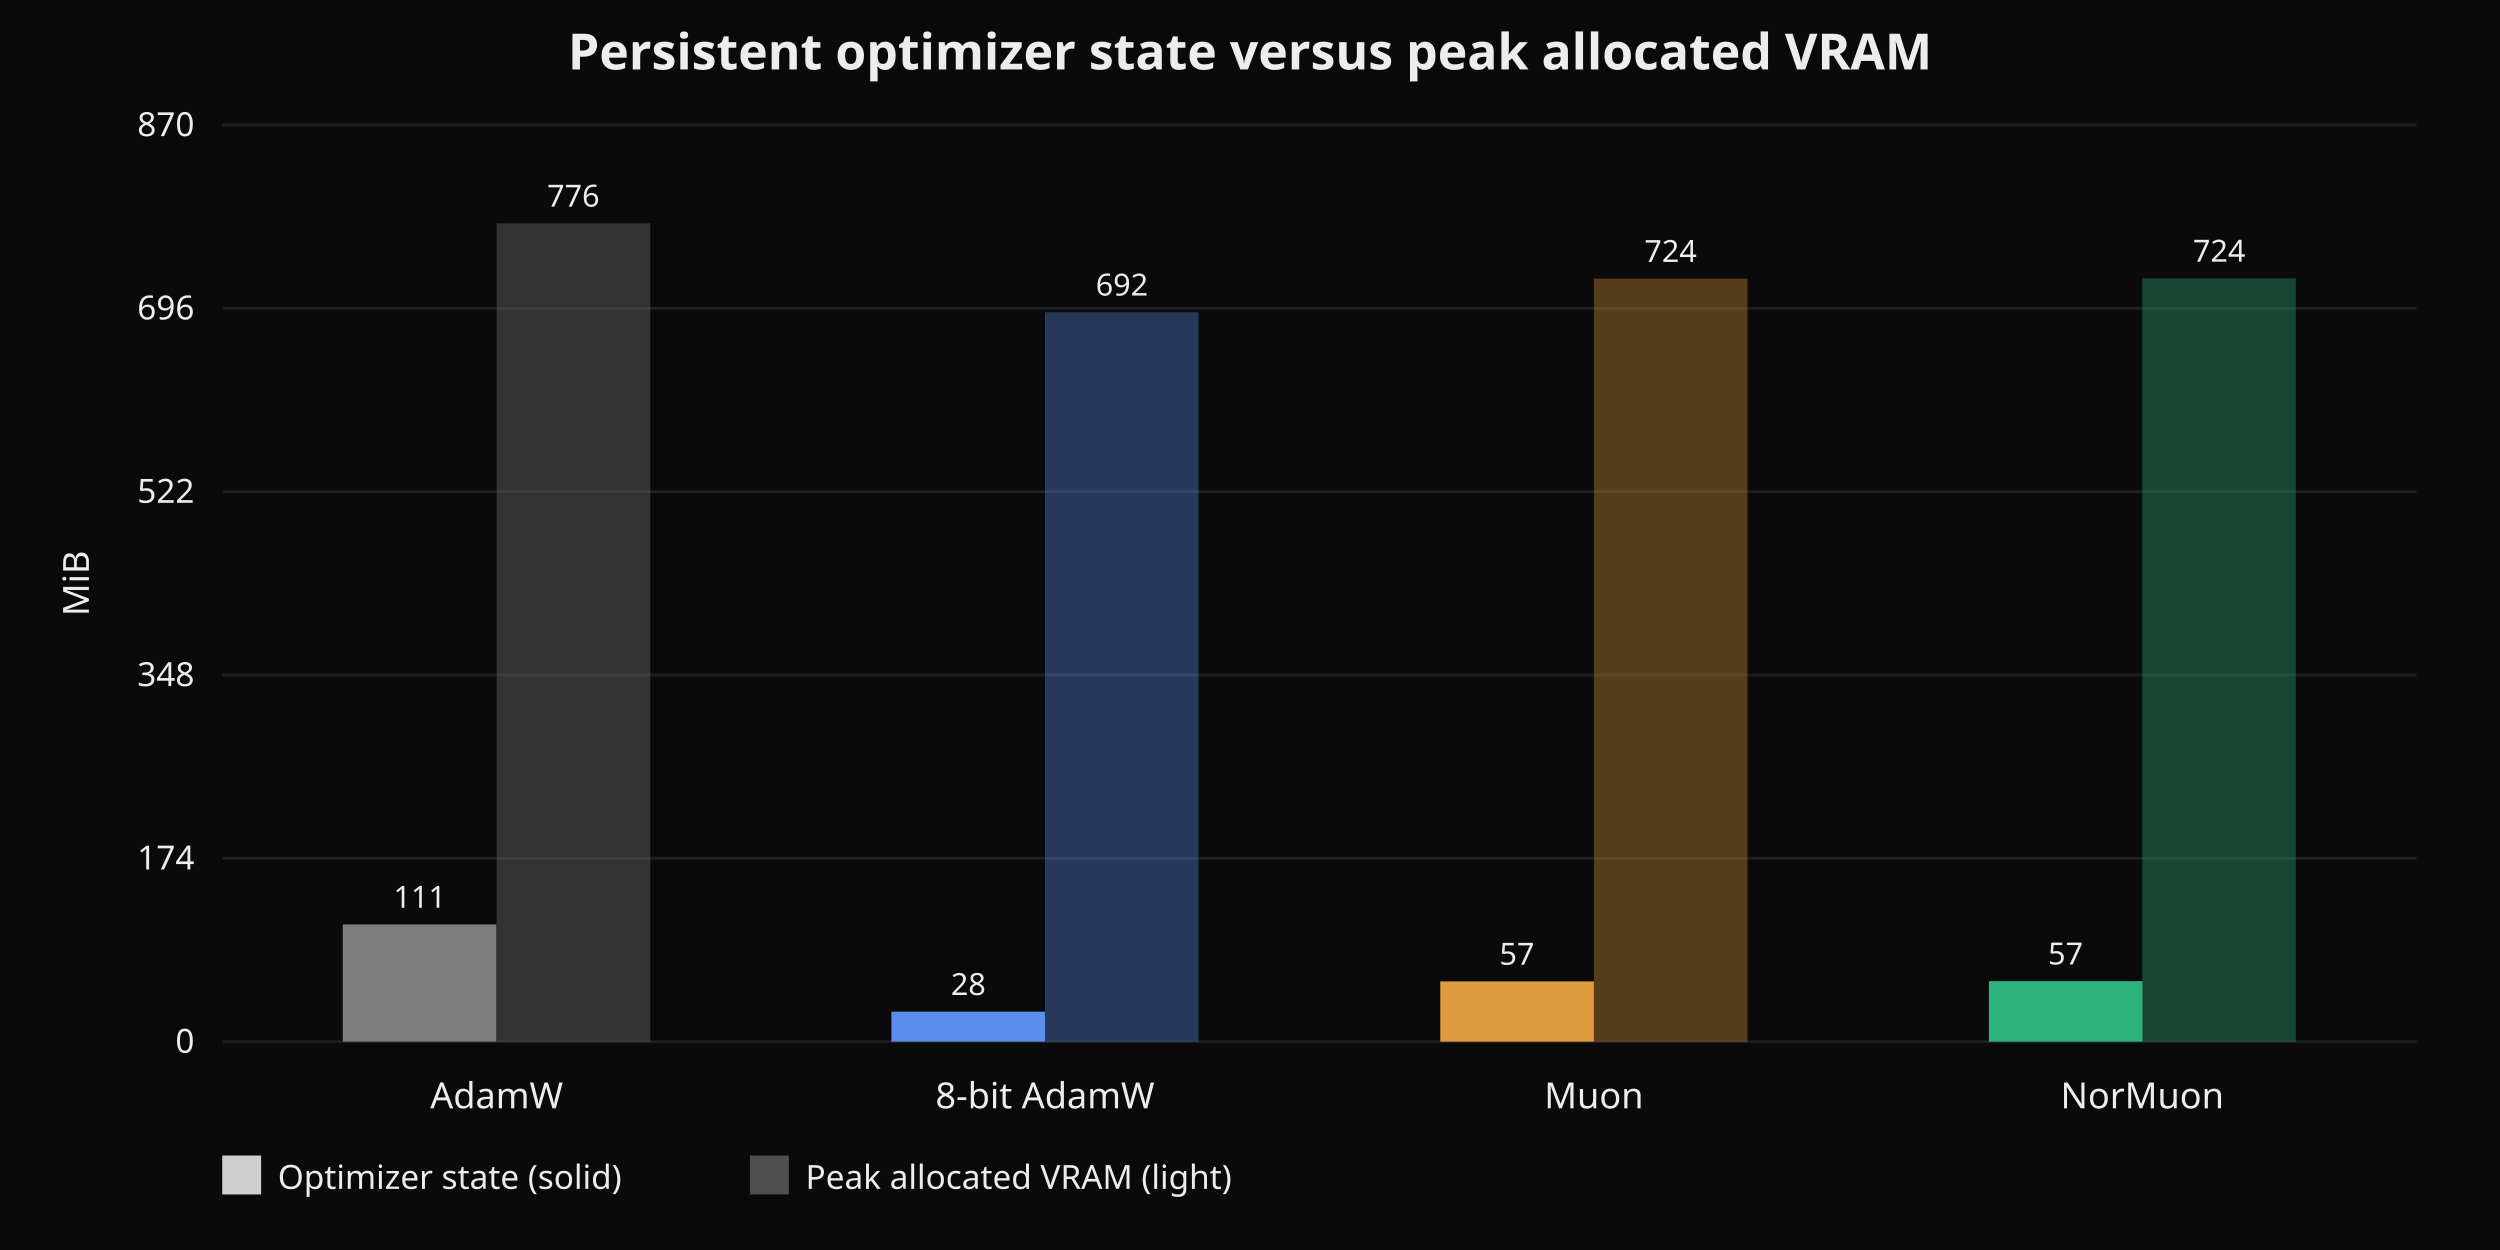
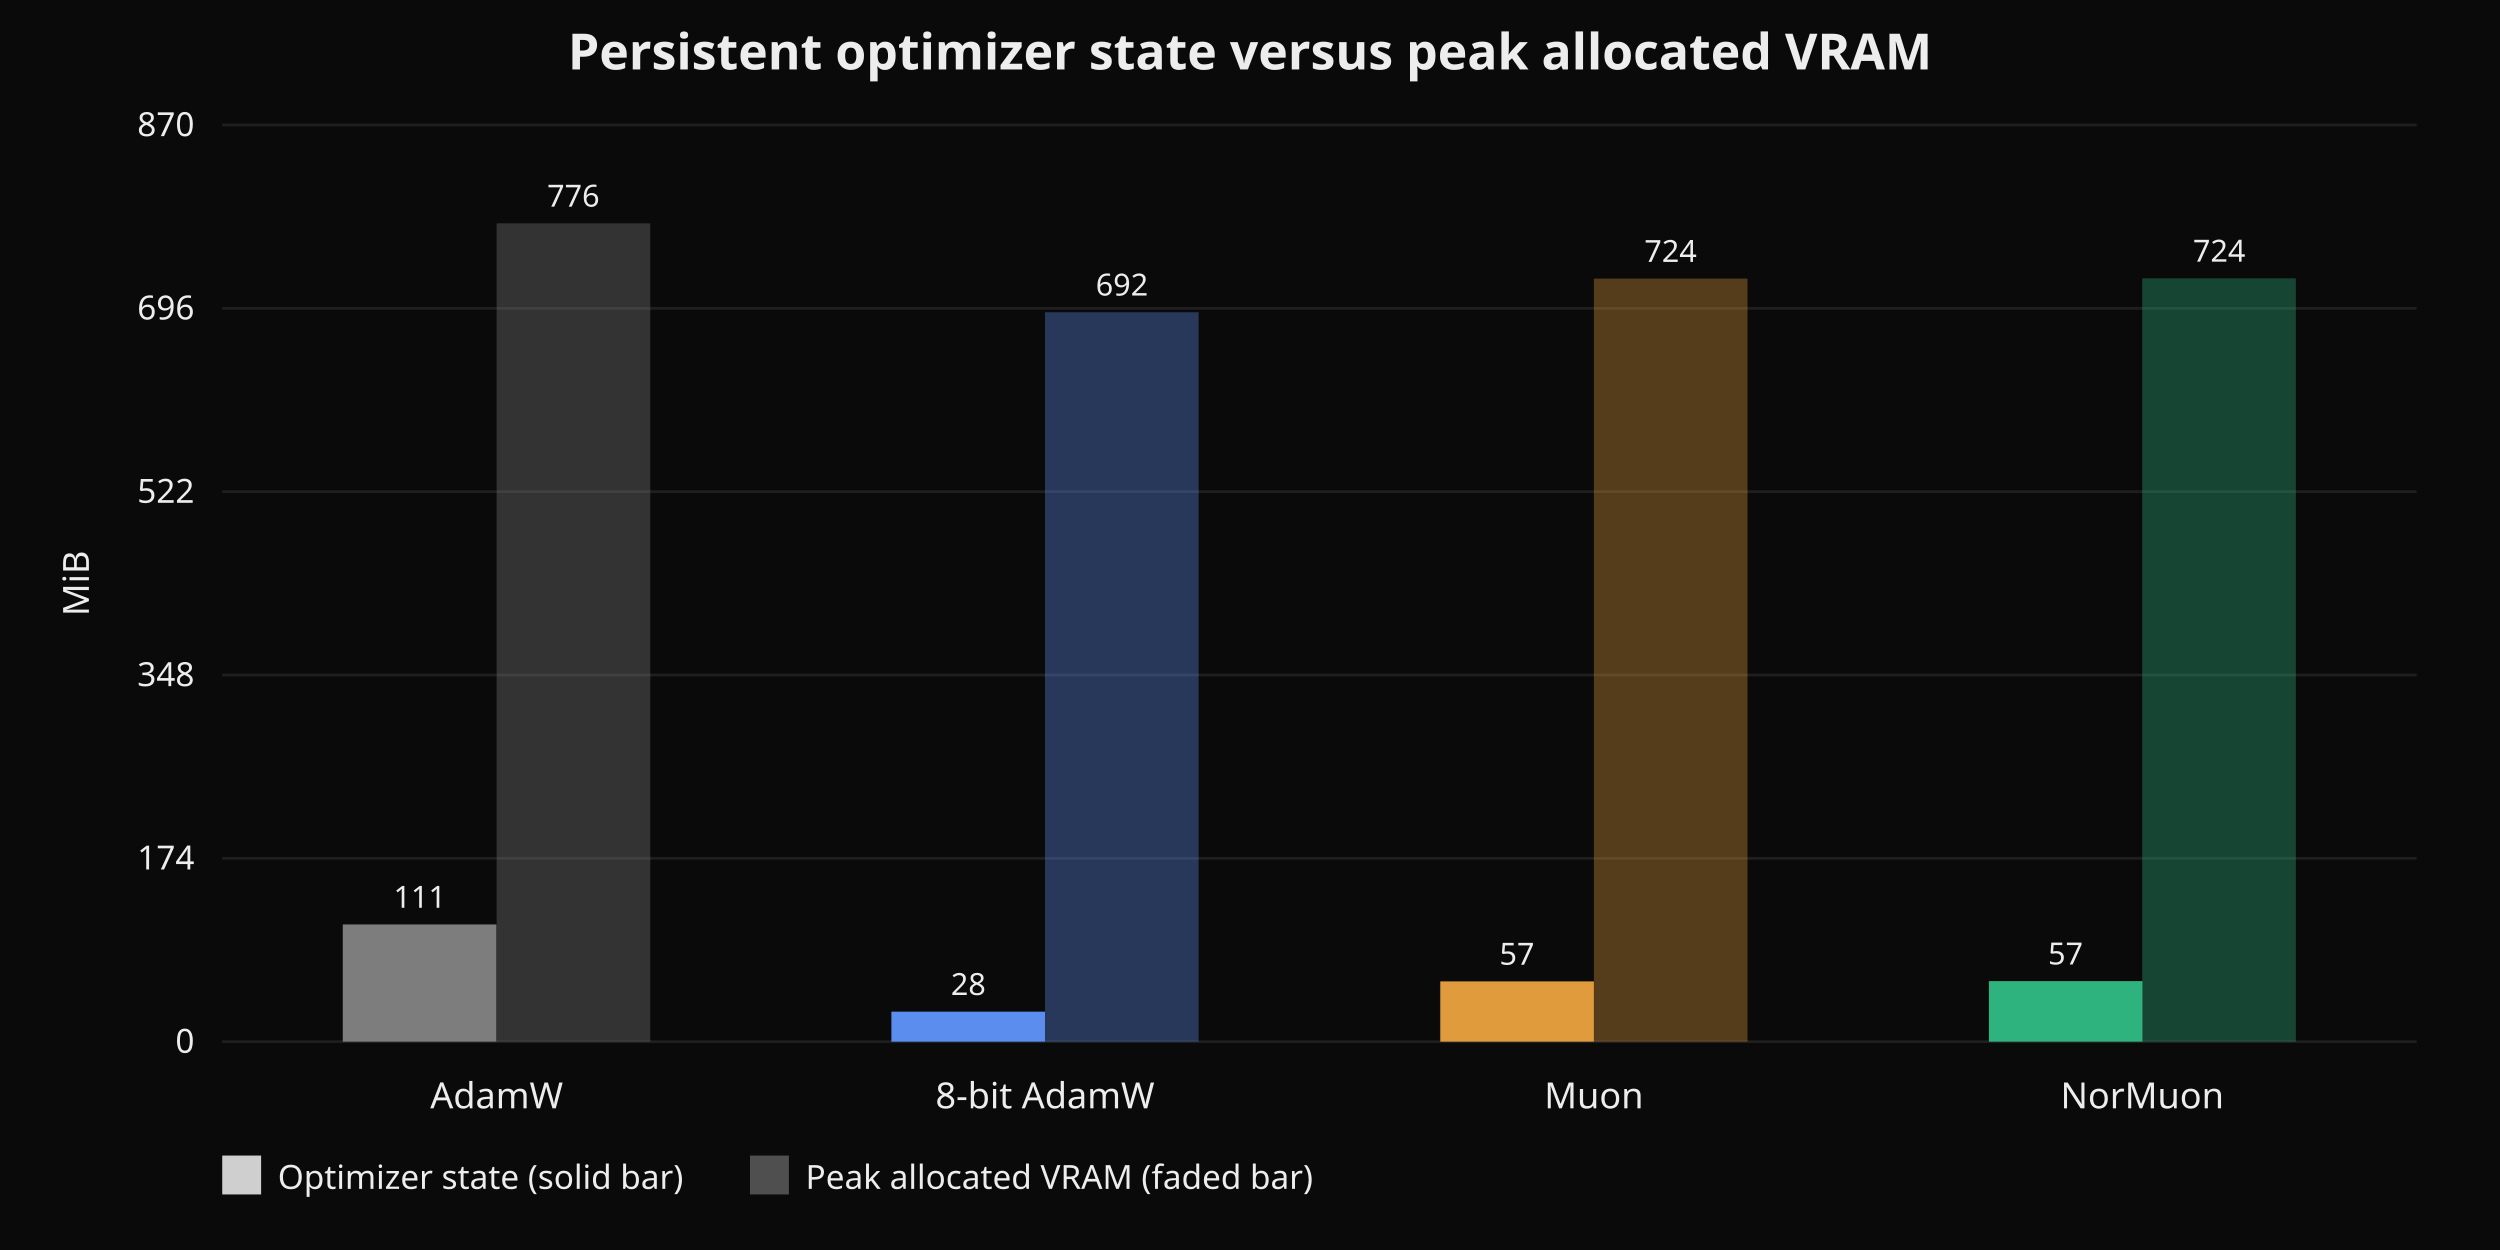
- <svg xmlns="http://www.w3.org/2000/svg" width="900" height="450">
+ <svg xmlns="http://www.w3.org/2000/svg" width="900" height="450" viewBox="0 0 900 450">
  <rect width="100%" height="100%" fill="#0a0a0a" />
  <style>text{font-family:system-ui,sans-serif;fill:#ededed}.grid{stroke:#1f1f1f}</style>
  <text x="450" y="25" text-anchor="middle" font-size="18" font-weight="600">Persistent optimizer state versus peak allocated VRAM</text>
  <line class="grid" x1="80" y1="375.0" x2="870" y2="375.0" />
  <text x="70" y="379.0" text-anchor="end" font-size="12">0</text>
  <line class="grid" x1="80" y1="309.0" x2="870" y2="309.0" />
  <text x="70" y="313.0" text-anchor="end" font-size="12">174</text>
  <line class="grid" x1="80" y1="243.0" x2="870" y2="243.0" />
  <text x="70" y="247.0" text-anchor="end" font-size="12">348</text>
  <line class="grid" x1="80" y1="177.0" x2="870" y2="177.0" />
  <text x="70" y="181.0" text-anchor="end" font-size="12">522</text>
  <line class="grid" x1="80" y1="111.0" x2="870" y2="111.0" />
  <text x="70" y="115.0" text-anchor="end" font-size="12">696</text>
  <line class="grid" x1="80" y1="45.0" x2="870" y2="45.0" />
  <text x="70" y="49.0" text-anchor="end" font-size="12">870</text>
  <rect x="123.4" y="332.8" width="55.3" height="42.2" fill="#7d7d7d" opacity="1.0" />
  <text x="151.1" y="326.8" text-anchor="middle" font-size="11">111</text>
  <rect x="178.8" y="80.4" width="55.3" height="294.6" fill="#7d7d7d" opacity="0.35" />
  <text x="206.4" y="74.4" text-anchor="middle" font-size="11">776</text>
  <text x="178.8" y="399" text-anchor="middle" font-size="13">AdamW</text>
  <rect x="320.9" y="364.2" width="55.3" height="10.8" fill="#5b8def" opacity="1.0" />
  <text x="348.6" y="358.2" text-anchor="middle" font-size="11">28</text>
  <rect x="376.2" y="112.4" width="55.3" height="262.6" fill="#5b8def" opacity="0.35" />
  <text x="403.9" y="106.4" text-anchor="middle" font-size="11">692</text>
  <text x="376.2" y="399" text-anchor="middle" font-size="13">8-bit AdamW</text>
  <rect x="518.5" y="353.3" width="55.3" height="21.7" fill="#e09b3d" opacity="1.0" />
  <text x="546.1" y="347.3" text-anchor="middle" font-size="11">57</text>
  <rect x="573.8" y="100.3" width="55.3" height="274.7" fill="#e09b3d" opacity="0.35" />
  <text x="601.4" y="94.3" text-anchor="middle" font-size="11">724</text>
  <text x="573.8" y="399" text-anchor="middle" font-size="13">Muon</text>
  <rect x="716.0" y="353.2" width="55.3" height="21.8" fill="#2fb37e" opacity="1.0" />
  <text x="743.6" y="347.2" text-anchor="middle" font-size="11">57</text>
  <rect x="771.2" y="100.2" width="55.3" height="274.8" fill="#2fb37e" opacity="0.35" />
  <text x="798.9" y="94.2" text-anchor="middle" font-size="11">724</text>
  <text x="771.2" y="399" text-anchor="middle" font-size="13">NorMuon</text>
  <text x="32" y="210.0" transform="rotate(-90 32 210.0)" text-anchor="middle" font-size="13">MiB</text>
  <rect x="80" y="416" width="14" height="14" fill="#cfcfcf" />
-   <text x="100" y="428" font-size="12">Optimizer state (solid)</text>
+   <text x="100" y="428" font-size="12">Optimizer state (solid bar)</text>
  <rect x="270" y="416" width="14" height="14" fill="#cfcfcf" opacity=".35" />
-   <text x="290" y="428" font-size="12">Peak allocated VRAM (light)</text>
+   <text x="290" y="428" font-size="12">Peak allocated VRAM (faded bar)</text>
</svg>
